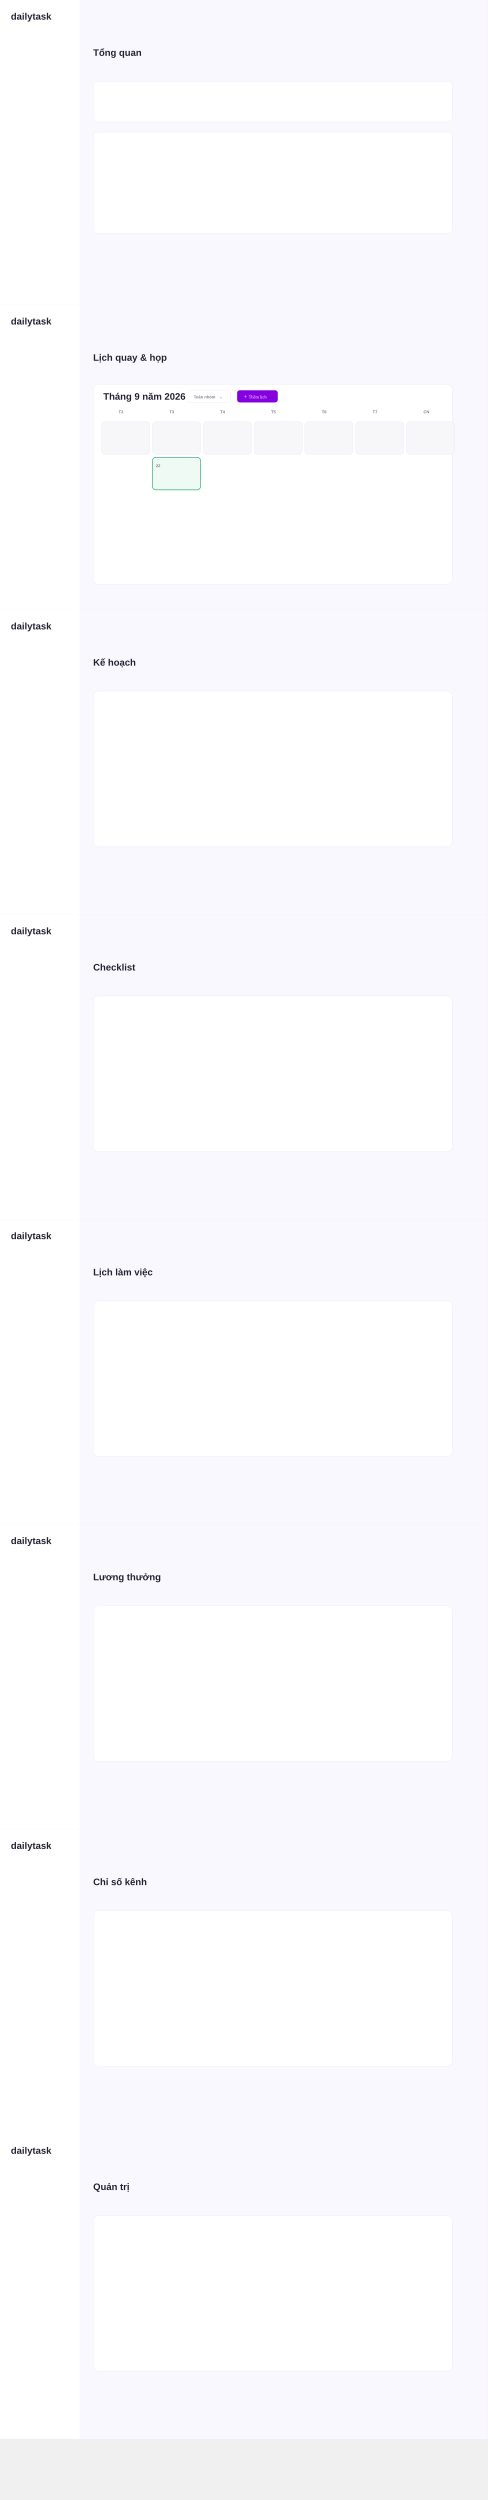
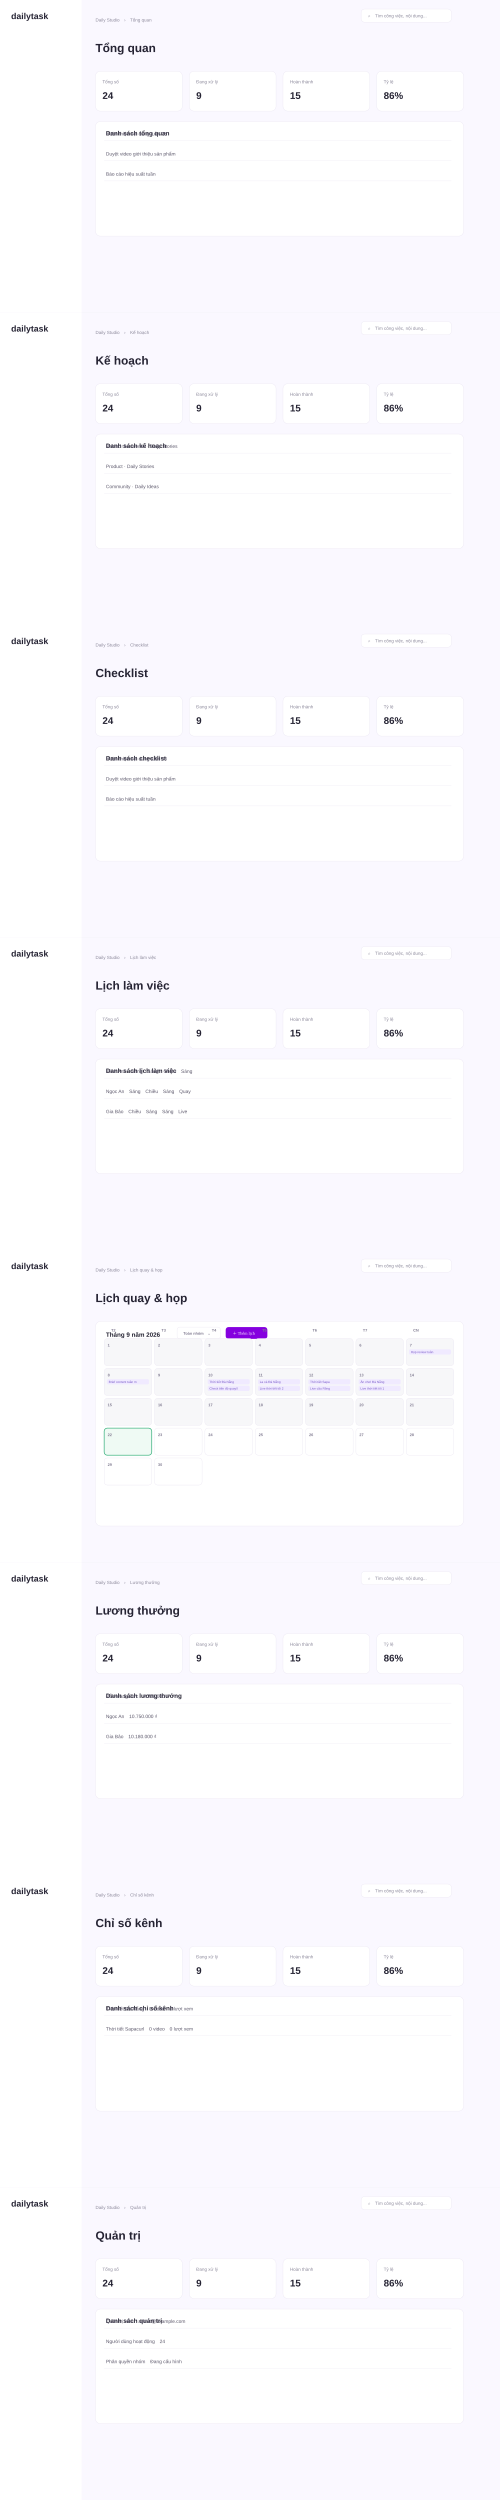
- <svg xmlns="http://www.w3.org/2000/svg" width="1440" height="7380" viewBox="0 0 1440 7380">
+ <svg xmlns="http://www.w3.org/2000/svg" width="1440" height="7200" viewBox="0 0 1440 7200">
  <defs>
-     <style>.bg{fill:#faf8ff}.white{fill:#fff}.line{stroke:#e9e4f1}.ink{fill:#252333;font:700 28px Arial}.muted{fill:#8c899b;font:14px Arial}.card{fill:#fff;stroke:#e9e4f1}.purple{fill:#8500df}.small{fill:#807b91;font:700 12px Arial}.day{fill:#fff;stroke:#e9e4f1}.past{fill:#f7f7f9;stroke:#e9e4f1}.today{fill:#effaf4;stroke:#31ae78;stroke-width:2}</style>
+     <style>.bg{fill:#faf8ff}.side{fill:#fff}.card{fill:#fff;stroke:#e9e4f1}.input{fill:#fff;stroke:#e9e4f1}.line{stroke:#eeeaf4}.brand,.title,.metric,.section,.body,.muted,.small,.tiny{font-family:Arial,sans-serif}.brand,.title,.metric,.section{fill:#252333}.brand{font-size:25px;font-weight:700}.title{font-size:34px;font-weight:700}.metric{font-size:28px;font-weight:700}.section{font-size:18px;font-weight:700}.body{font-size:14px;fill:#5d596c}.muted{font-size:13px;fill:#8c899b}.small{font-size:11px;fill:#807b91;font-weight:700}.tiny{font-size:9px;fill:#7657c7}.purple{fill:#8500df}.day{fill:#fff;stroke:#e9e4f1}.past{fill:#f7f7f9;stroke:#e9e4f1}.today{fill:#effaf4;stroke:#31ae78;stroke-width:2}.chip{fill:#f0eaff}</style>
  </defs>
-   <g id="overview">
-     <rect width="1440" height="900" class="bg" />
-     <rect width="235" height="900" class="white" />
-     <text x="32" y="58" class="ink">dailytask</text>
-     <text x="275" y="165" class="ink">Tổng quan</text>
-     <rect x="275" y="240" width="1060" height="120" rx="14" class="card" />
-     <rect x="275" y="390" width="1060" height="300" rx="14" class="card" />
-   </g>
-   <g id="calendar" transform="translate(0 900)">
-     <rect width="1440" height="900" class="bg" />
-     <rect width="235" height="900" class="white" />
-     <text x="32" y="58" class="ink">dailytask</text>
-     <text x="275" y="165" class="ink">Lịch quay &amp; họp</text>
-     <rect x="275" y="235" width="1060" height="590" rx="16" class="card" />
-     <text x="305" y="280" class="ink">Tháng 9 năm 2026　⌄</text>
-     <rect x="555" y="252" width="125" height="36" rx="8" class="white line" />
-     <text x="572" y="276" class="small">Toàn nhóm　⌄</text>
-     <rect x="700" y="252" width="120" height="36" rx="8" class="purple" />
-     <text x="718" y="276" fill="#fff" font-size="13">＋ Thêm lịch</text>
-     <g transform="translate(300 320)">
-       <text x="50" y="0" class="small">T2</text>
-       <text x="200" y="0" class="small">T3</text>
-       <text x="350" y="0" class="small">T4</text>
-       <text x="500" y="0" class="small">T5</text>
-       <text x="650" y="0" class="small">T6</text>
-       <text x="800" y="0" class="small">T7</text>
-       <text x="950" y="0" class="small">CN</text>
-       <rect x="0" y="25" width="142" height="96" rx="10" class="past" />
-       <rect x="150" y="25" width="142" height="96" rx="10" class="past" />
-       <rect x="300" y="25" width="142" height="96" rx="10" class="past" />
-       <rect x="450" y="25" width="142" height="96" rx="10" class="past" />
-       <rect x="600" y="25" width="142" height="96" rx="10" class="past" />
-       <rect x="750" y="25" width="142" height="96" rx="10" class="past" />
-       <rect x="900" y="25" width="142" height="96" rx="10" class="past" />
-       <rect x="150" y="130" width="142" height="96" rx="10" class="today" />
-       <text x="160" y="159" class="small">22</text>
+   <g id="frame-0" transform="translate(0 0)">
+     <rect width="1440" height="900" class="bg" />
+     <rect width="235" height="900" class="side" />
+     <text x="32" y="55" class="brand">dailytask</text>
+     <text x="275" y="62" class="muted">Daily Studio　›　Tổng quan</text>
+     <rect x="1040" y="26" width="260" height="38" rx="10" class="input" />
+     <text x="1060" y="50" class="muted">⌕　Tìm công việc, nội dung...</text>
+     <text x="275" y="150" class="title">Tổng quan</text>
+     <rect x="275" y="205" width="250" height="115" rx="14" class="card" />
+     <text x="295" y="240" class="muted">Tổng số</text>
+     <text x="295" y="285" class="metric">24</text>
+     <rect x="545" y="205" width="250" height="115" rx="14" class="card" />
+     <text x="565" y="240" class="muted">Đang xử lý</text>
+     <text x="565" y="285" class="metric">9</text>
+     <rect x="815" y="205" width="250" height="115" rx="14" class="card" />
+     <text x="835" y="240" class="muted">Hoàn thành</text>
+     <text x="835" y="285" class="metric">15</text>
+     <rect x="1085" y="205" width="250" height="115" rx="14" class="card" />
+     <text x="1105" y="240" class="muted">Tỷ lệ</text>
+     <text x="1105" y="285" class="metric">86%</text>
+     <rect x="275" y="350" width="1060" height="330" rx="14" class="card" />
+     <text x="305" y="390" class="section">Danh sách tổng quan</text>
+     <text x="305" y="390" class="body">Hoàn thiện nội dung tuần 38</text>
+     <line x1="300" y1="405" x2="1300" y2="405" class="line" />
+     <text x="305" y="448" class="body">Duyệt video giới thiệu sản phẩm</text>
+     <line x1="300" y1="463" x2="1300" y2="463" class="line" />
+     <text x="305" y="506" class="body">Báo cáo hiệu suất tuần</text>
+     <line x1="300" y1="521" x2="1300" y2="521" class="line" />
+   </g>
+   <g id="frame-1" transform="translate(0 900)">
+     <rect width="1440" height="900" class="bg" />
+     <rect width="235" height="900" class="side" />
+     <text x="32" y="55" class="brand">dailytask</text>
+     <text x="275" y="62" class="muted">Daily Studio　›　Kế hoạch</text>
+     <rect x="1040" y="26" width="260" height="38" rx="10" class="input" />
+     <text x="1060" y="50" class="muted">⌕　Tìm công việc, nội dung...</text>
+     <text x="275" y="150" class="title">Kế hoạch</text>
+     <rect x="275" y="205" width="250" height="115" rx="14" class="card" />
+     <text x="295" y="240" class="muted">Tổng số</text>
+     <text x="295" y="285" class="metric">24</text>
+     <rect x="545" y="205" width="250" height="115" rx="14" class="card" />
+     <text x="565" y="240" class="muted">Đang xử lý</text>
+     <text x="565" y="285" class="metric">9</text>
+     <rect x="815" y="205" width="250" height="115" rx="14" class="card" />
+     <text x="835" y="240" class="muted">Hoàn thành</text>
+     <text x="835" y="285" class="metric">15</text>
+     <rect x="1085" y="205" width="250" height="115" rx="14" class="card" />
+     <text x="1105" y="240" class="muted">Tỷ lệ</text>
+     <text x="1105" y="285" class="metric">86%</text>
+     <rect x="275" y="350" width="1060" height="330" rx="14" class="card" />
+     <text x="305" y="390" class="section">Danh sách kế hoạch</text>
+     <text x="305" y="390" class="body">Behind the scenes · Daily Stories</text>
+     <line x1="300" y1="405" x2="1300" y2="405" class="line" />
+     <text x="305" y="448" class="body">Product · Daily Stories</text>
+     <line x1="300" y1="463" x2="1300" y2="463" class="line" />
+     <text x="305" y="506" class="body">Community · Daily Ideas</text>
+     <line x1="300" y1="521" x2="1300" y2="521" class="line" />
+   </g>
+   <g id="frame-2" transform="translate(0 1800)">
+     <rect width="1440" height="900" class="bg" />
+     <rect width="235" height="900" class="side" />
+     <text x="32" y="55" class="brand">dailytask</text>
+     <text x="275" y="62" class="muted">Daily Studio　›　Checklist</text>
+     <rect x="1040" y="26" width="260" height="38" rx="10" class="input" />
+     <text x="1060" y="50" class="muted">⌕　Tìm công việc, nội dung...</text>
+     <text x="275" y="150" class="title">Checklist</text>
+     <rect x="275" y="205" width="250" height="115" rx="14" class="card" />
+     <text x="295" y="240" class="muted">Tổng số</text>
+     <text x="295" y="285" class="metric">24</text>
+     <rect x="545" y="205" width="250" height="115" rx="14" class="card" />
+     <text x="565" y="240" class="muted">Đang xử lý</text>
+     <text x="565" y="285" class="metric">9</text>
+     <rect x="815" y="205" width="250" height="115" rx="14" class="card" />
+     <text x="835" y="240" class="muted">Hoàn thành</text>
+     <text x="835" y="285" class="metric">15</text>
+     <rect x="1085" y="205" width="250" height="115" rx="14" class="card" />
+     <text x="1105" y="240" class="muted">Tỷ lệ</text>
+     <text x="1105" y="285" class="metric">86%</text>
+     <rect x="275" y="350" width="1060" height="330" rx="14" class="card" />
+     <text x="305" y="390" class="section">Danh sách checklist</text>
+     <text x="305" y="390" class="body">Hoàn thiện nội dung tuần 38</text>
+     <line x1="300" y1="405" x2="1300" y2="405" class="line" />
+     <text x="305" y="448" class="body">Duyệt video giới thiệu sản phẩm</text>
+     <line x1="300" y1="463" x2="1300" y2="463" class="line" />
+     <text x="305" y="506" class="body">Báo cáo hiệu suất tuần</text>
+     <line x1="300" y1="521" x2="1300" y2="521" class="line" />
+   </g>
+   <g id="frame-3" transform="translate(0 2700)">
+     <rect width="1440" height="900" class="bg" />
+     <rect width="235" height="900" class="side" />
+     <text x="32" y="55" class="brand">dailytask</text>
+     <text x="275" y="62" class="muted">Daily Studio　›　Lịch làm việc</text>
+     <rect x="1040" y="26" width="260" height="38" rx="10" class="input" />
+     <text x="1060" y="50" class="muted">⌕　Tìm công việc, nội dung...</text>
+     <text x="275" y="150" class="title">Lịch làm việc</text>
+     <rect x="275" y="205" width="250" height="115" rx="14" class="card" />
+     <text x="295" y="240" class="muted">Tổng số</text>
+     <text x="295" y="285" class="metric">24</text>
+     <rect x="545" y="205" width="250" height="115" rx="14" class="card" />
+     <text x="565" y="240" class="muted">Đang xử lý</text>
+     <text x="565" y="285" class="metric">9</text>
+     <rect x="815" y="205" width="250" height="115" rx="14" class="card" />
+     <text x="835" y="240" class="muted">Hoàn thành</text>
+     <text x="835" y="285" class="metric">15</text>
+     <rect x="1085" y="205" width="250" height="115" rx="14" class="card" />
+     <text x="1105" y="240" class="muted">Tỷ lệ</text>
+     <text x="1105" y="285" class="metric">86%</text>
+     <rect x="275" y="350" width="1060" height="330" rx="14" class="card" />
+     <text x="305" y="390" class="section">Danh sách lịch làm việc</text>
+     <text x="305" y="390" class="body">Minh Anh　Sáng　Sáng　Chiều　Sáng</text>
+     <line x1="300" y1="405" x2="1300" y2="405" class="line" />
+     <text x="305" y="448" class="body">Ngọc An　Sáng　Chiều　Sáng　Quay</text>
+     <line x1="300" y1="463" x2="1300" y2="463" class="line" />
+     <text x="305" y="506" class="body">Gia Bảo　Chiều　Sáng　Sáng　Live</text>
+     <line x1="300" y1="521" x2="1300" y2="521" class="line" />
+   </g>
+   <g id="frame-4" transform="translate(0 3600)">
+     <rect width="1440" height="900" class="bg" />
+     <rect width="235" height="900" class="side" />
+     <text x="32" y="55" class="brand">dailytask</text>
+     <text x="275" y="62" class="muted">Daily Studio　›　Lịch quay &amp; họp</text>
+     <rect x="1040" y="26" width="260" height="38" rx="10" class="input" />
+     <text x="1060" y="50" class="muted">⌕　Tìm công việc, nội dung...</text>
+     <text x="275" y="150" class="title">Lịch quay &amp; họp</text>
+     <rect x="275" y="205" width="1060" height="590" rx="16" class="card" />
+     <text x="305" y="250" class="section">Tháng 9 năm 2026</text>
+     <rect x="510" y="222" width="125" height="34" rx="8" class="input" />
+     <text x="528" y="244" class="small">Toàn nhóm　⌄</text>
+     <rect x="650" y="222" width="120" height="34" rx="8" class="purple" />
+     <text x="670" y="244" fill="#fff" font-size="12">＋ Thêm lịch</text>
+     <g>
+       <text x="320" y="235" class="small">T2</text>
+       <text x="465" y="235" class="small">T3</text>
+       <text x="610" y="235" class="small">T4</text>
+       <text x="755" y="235" class="small">T5</text>
+       <text x="900" y="235" class="small">T6</text>
+       <text x="1045" y="235" class="small">T7</text>
+       <text x="1190" y="235" class="small">CN</text>
+       <rect x="300" y="255" width="137" height="78" rx="9" class="past" />
+       <text x="310" y="278" class="small">1</text>
+       <rect x="445" y="255" width="137" height="78" rx="9" class="past" />
+       <text x="455" y="278" class="small">2</text>
+       <rect x="590" y="255" width="137" height="78" rx="9" class="past" />
+       <text x="600" y="278" class="small">3</text>
+       <rect x="735" y="255" width="137" height="78" rx="9" class="past" />
+       <text x="745" y="278" class="small">4</text>
+       <rect x="880" y="255" width="137" height="78" rx="9" class="past" />
+       <text x="890" y="278" class="small">5</text>
+       <rect x="1025" y="255" width="137" height="78" rx="9" class="past" />
+       <text x="1035" y="278" class="small">6</text>
+       <rect x="1170" y="255" width="137" height="78" rx="9" class="past" />
+       <text x="1180" y="278" class="small">7</text>
+       <rect x="1178" y="286" width="121" height="15" rx="4" class="chip" />
+       <text x="1183" y="297" class="tiny">Họp review tuần</text>
+       <rect x="300" y="341" width="137" height="78" rx="9" class="past" />
+       <text x="310" y="364" class="small">8</text>
+       <rect x="308" y="372" width="121" height="15" rx="4" class="chip" />
+       <text x="313" y="383" class="tiny">Brief content tuần m</text>
+       <rect x="445" y="341" width="137" height="78" rx="9" class="past" />
+       <text x="455" y="364" class="small">9</text>
+       <rect x="590" y="341" width="137" height="78" rx="9" class="past" />
+       <text x="600" y="364" class="small">10</text>
+       <rect x="598" y="372" width="121" height="15" rx="4" class="chip" />
+       <text x="603" y="383" class="tiny">Thời tiết Đà Nẵng</text>
+       <rect x="598" y="391" width="121" height="15" rx="4" class="chip" />
+       <text x="603" y="402" class="tiny">Check tiến độ quay/l</text>
+       <rect x="735" y="341" width="137" height="78" rx="9" class="past" />
+       <text x="745" y="364" class="small">11</text>
+       <rect x="743" y="372" width="121" height="15" rx="4" class="chip" />
+       <text x="748" y="383" class="tiny">La cà Đà Nẵng</text>
+       <rect x="743" y="391" width="121" height="15" rx="4" class="chip" />
+       <text x="748" y="402" class="tiny">Live thời tiết tối 2</text>
+       <rect x="880" y="341" width="137" height="78" rx="9" class="past" />
+       <text x="890" y="364" class="small">12</text>
+       <rect x="888" y="372" width="121" height="15" rx="4" class="chip" />
+       <text x="893" y="383" class="tiny">Thời tiết Sapa</text>
+       <rect x="888" y="391" width="121" height="15" rx="4" class="chip" />
+       <text x="893" y="402" class="tiny">Live cầu Rồng</text>
+       <rect x="1025" y="341" width="137" height="78" rx="9" class="past" />
+       <text x="1035" y="364" class="small">13</text>
+       <rect x="1033" y="372" width="121" height="15" rx="4" class="chip" />
+       <text x="1038" y="383" class="tiny">Ăn chơi Đà Nẵng</text>
+       <rect x="1033" y="391" width="121" height="15" rx="4" class="chip" />
+       <text x="1038" y="402" class="tiny">Live thời tiết tối 1</text>
+       <rect x="1170" y="341" width="137" height="78" rx="9" class="past" />
+       <text x="1180" y="364" class="small">14</text>
+       <rect x="300" y="427" width="137" height="78" rx="9" class="past" />
+       <text x="310" y="450" class="small">15</text>
+       <rect x="445" y="427" width="137" height="78" rx="9" class="past" />
+       <text x="455" y="450" class="small">16</text>
+       <rect x="590" y="427" width="137" height="78" rx="9" class="past" />
+       <text x="600" y="450" class="small">17</text>
+       <rect x="735" y="427" width="137" height="78" rx="9" class="past" />
+       <text x="745" y="450" class="small">18</text>
+       <rect x="880" y="427" width="137" height="78" rx="9" class="past" />
+       <text x="890" y="450" class="small">19</text>
+       <rect x="1025" y="427" width="137" height="78" rx="9" class="past" />
+       <text x="1035" y="450" class="small">20</text>
+       <rect x="1170" y="427" width="137" height="78" rx="9" class="past" />
+       <text x="1180" y="450" class="small">21</text>
+       <rect x="300" y="513" width="137" height="78" rx="9" class="today" />
+       <text x="310" y="536" class="small">22</text>
+       <rect x="445" y="513" width="137" height="78" rx="9" class="day" />
+       <text x="455" y="536" class="small">23</text>
+       <rect x="590" y="513" width="137" height="78" rx="9" class="day" />
+       <text x="600" y="536" class="small">24</text>
+       <rect x="735" y="513" width="137" height="78" rx="9" class="day" />
+       <text x="745" y="536" class="small">25</text>
+       <rect x="880" y="513" width="137" height="78" rx="9" class="day" />
+       <text x="890" y="536" class="small">26</text>
+       <rect x="1025" y="513" width="137" height="78" rx="9" class="day" />
+       <text x="1035" y="536" class="small">27</text>
+       <rect x="1170" y="513" width="137" height="78" rx="9" class="day" />
+       <text x="1180" y="536" class="small">28</text>
+       <rect x="300" y="599" width="137" height="78" rx="9" class="day" />
+       <text x="310" y="622" class="small">29</text>
+       <rect x="445" y="599" width="137" height="78" rx="9" class="day" />
+       <text x="455" y="622" class="small">30</text>
    </g>
  </g>
-   <g id="plan" transform="translate(0 1800)">
-     <rect width="1440" height="900" class="bg" />
-     <rect width="235" height="900" class="white" />
-     <text x="32" y="58" class="ink">dailytask</text>
-     <text x="275" y="165" class="ink">Kế hoạch</text>
-     <rect x="275" y="240" width="1060" height="460" rx="16" class="card" />
-   </g>
-   <g id="tasks" transform="translate(0 2700)">
-     <rect width="1440" height="900" class="bg" />
-     <rect width="235" height="900" class="white" />
-     <text x="32" y="58" class="ink">dailytask</text>
-     <text x="275" y="165" class="ink">Checklist</text>
-     <rect x="275" y="240" width="1060" height="460" rx="16" class="card" />
-   </g>
-   <g id="shifts" transform="translate(0 3600)">
-     <rect width="1440" height="900" class="bg" />
-     <rect width="235" height="900" class="white" />
-     <text x="32" y="58" class="ink">dailytask</text>
-     <text x="275" y="165" class="ink">Lịch làm việc</text>
-     <rect x="275" y="240" width="1060" height="460" rx="16" class="card" />
-   </g>
-   <g id="payroll" transform="translate(0 4500)">
-     <rect width="1440" height="900" class="bg" />
-     <rect width="235" height="900" class="white" />
-     <text x="32" y="58" class="ink">dailytask</text>
-     <text x="275" y="165" class="ink">Lương thưởng</text>
-     <rect x="275" y="240" width="1060" height="460" rx="16" class="card" />
-   </g>
-   <g id="channels" transform="translate(0 5400)">
-     <rect width="1440" height="900" class="bg" />
-     <rect width="235" height="900" class="white" />
-     <text x="32" y="58" class="ink">dailytask</text>
-     <text x="275" y="165" class="ink">Chỉ số kênh</text>
-     <rect x="275" y="240" width="1060" height="460" rx="16" class="card" />
-   </g>
-   <g id="admin" transform="translate(0 6300)">
-     <rect width="1440" height="900" class="bg" />
-     <rect width="235" height="900" class="white" />
-     <text x="32" y="58" class="ink">dailytask</text>
-     <text x="275" y="165" class="ink">Quản trị</text>
-     <rect x="275" y="240" width="1060" height="460" rx="16" class="card" />
+   <g id="frame-5" transform="translate(0 4500)">
+     <rect width="1440" height="900" class="bg" />
+     <rect width="235" height="900" class="side" />
+     <text x="32" y="55" class="brand">dailytask</text>
+     <text x="275" y="62" class="muted">Daily Studio　›　Lương thưởng</text>
+     <rect x="1040" y="26" width="260" height="38" rx="10" class="input" />
+     <text x="1060" y="50" class="muted">⌕　Tìm công việc, nội dung...</text>
+     <text x="275" y="150" class="title">Lương thưởng</text>
+     <rect x="275" y="205" width="250" height="115" rx="14" class="card" />
+     <text x="295" y="240" class="muted">Tổng số</text>
+     <text x="295" y="285" class="metric">24</text>
+     <rect x="545" y="205" width="250" height="115" rx="14" class="card" />
+     <text x="565" y="240" class="muted">Đang xử lý</text>
+     <text x="565" y="285" class="metric">9</text>
+     <rect x="815" y="205" width="250" height="115" rx="14" class="card" />
+     <text x="835" y="240" class="muted">Hoàn thành</text>
+     <text x="835" y="285" class="metric">15</text>
+     <rect x="1085" y="205" width="250" height="115" rx="14" class="card" />
+     <text x="1105" y="240" class="muted">Tỷ lệ</text>
+     <text x="1105" y="285" class="metric">86%</text>
+     <rect x="275" y="350" width="1060" height="330" rx="14" class="card" />
+     <text x="305" y="390" class="section">Danh sách lương thưởng</text>
+     <text x="305" y="390" class="body">Đỗ Hoàng Đức　4.360.000 ₫</text>
+     <line x1="300" y1="405" x2="1300" y2="405" class="line" />
+     <text x="305" y="448" class="body">Ngọc An　10.750.000 ₫</text>
+     <line x1="300" y1="463" x2="1300" y2="463" class="line" />
+     <text x="305" y="506" class="body">Gia Bảo　10.180.000 ₫</text>
+     <line x1="300" y1="521" x2="1300" y2="521" class="line" />
+   </g>
+   <g id="frame-6" transform="translate(0 5400)">
+     <rect width="1440" height="900" class="bg" />
+     <rect width="235" height="900" class="side" />
+     <text x="32" y="55" class="brand">dailytask</text>
+     <text x="275" y="62" class="muted">Daily Studio　›　Chỉ số kênh</text>
+     <rect x="1040" y="26" width="260" height="38" rx="10" class="input" />
+     <text x="1060" y="50" class="muted">⌕　Tìm công việc, nội dung...</text>
+     <text x="275" y="150" class="title">Chỉ số kênh</text>
+     <rect x="275" y="205" width="250" height="115" rx="14" class="card" />
+     <text x="295" y="240" class="muted">Tổng số</text>
+     <text x="295" y="285" class="metric">24</text>
+     <rect x="545" y="205" width="250" height="115" rx="14" class="card" />
+     <text x="565" y="240" class="muted">Đang xử lý</text>
+     <text x="565" y="285" class="metric">9</text>
+     <rect x="815" y="205" width="250" height="115" rx="14" class="card" />
+     <text x="835" y="240" class="muted">Hoàn thành</text>
+     <text x="835" y="285" class="metric">15</text>
+     <rect x="1085" y="205" width="250" height="115" rx="14" class="card" />
+     <text x="1105" y="240" class="muted">Tỷ lệ</text>
+     <text x="1105" y="285" class="metric">86%</text>
+     <rect x="275" y="350" width="1060" height="330" rx="14" class="card" />
+     <text x="305" y="390" class="section">Danh sách chỉ số kênh</text>
+     <text x="305" y="390" class="body">Thời tiết Đà Nẵng　0 video　0 lượt xem</text>
+     <line x1="300" y1="405" x2="1300" y2="405" class="line" />
+     <text x="305" y="448" class="body">Thời tiết Sapacurl　0 video　0 lượt xem</text>
+     <line x1="300" y1="463" x2="1300" y2="463" class="line" />
+   </g>
+   <g id="frame-7" transform="translate(0 6300)">
+     <rect width="1440" height="900" class="bg" />
+     <rect width="235" height="900" class="side" />
+     <text x="32" y="55" class="brand">dailytask</text>
+     <text x="275" y="62" class="muted">Daily Studio　›　Quản trị</text>
+     <rect x="1040" y="26" width="260" height="38" rx="10" class="input" />
+     <text x="1060" y="50" class="muted">⌕　Tìm công việc, nội dung...</text>
+     <text x="275" y="150" class="title">Quản trị</text>
+     <rect x="275" y="205" width="250" height="115" rx="14" class="card" />
+     <text x="295" y="240" class="muted">Tổng số</text>
+     <text x="295" y="285" class="metric">24</text>
+     <rect x="545" y="205" width="250" height="115" rx="14" class="card" />
+     <text x="565" y="240" class="muted">Đang xử lý</text>
+     <text x="565" y="285" class="metric">9</text>
+     <rect x="815" y="205" width="250" height="115" rx="14" class="card" />
+     <text x="835" y="240" class="muted">Hoàn thành</text>
+     <text x="835" y="285" class="metric">15</text>
+     <rect x="1085" y="205" width="250" height="115" rx="14" class="card" />
+     <text x="1105" y="240" class="muted">Tỷ lệ</text>
+     <text x="1105" y="285" class="metric">86%</text>
+     <rect x="275" y="350" width="1060" height="330" rx="14" class="card" />
+     <text x="305" y="390" class="section">Danh sách quản trị</text>
+     <text x="305" y="390" class="body">Quản trị viên　admin@example.com</text>
+     <line x1="300" y1="405" x2="1300" y2="405" class="line" />
+     <text x="305" y="448" class="body">Người dùng hoạt động　24</text>
+     <line x1="300" y1="463" x2="1300" y2="463" class="line" />
+     <text x="305" y="506" class="body">Phân quyền nhóm　Đang cấu hình</text>
+     <line x1="300" y1="521" x2="1300" y2="521" class="line" />
  </g>
</svg>
